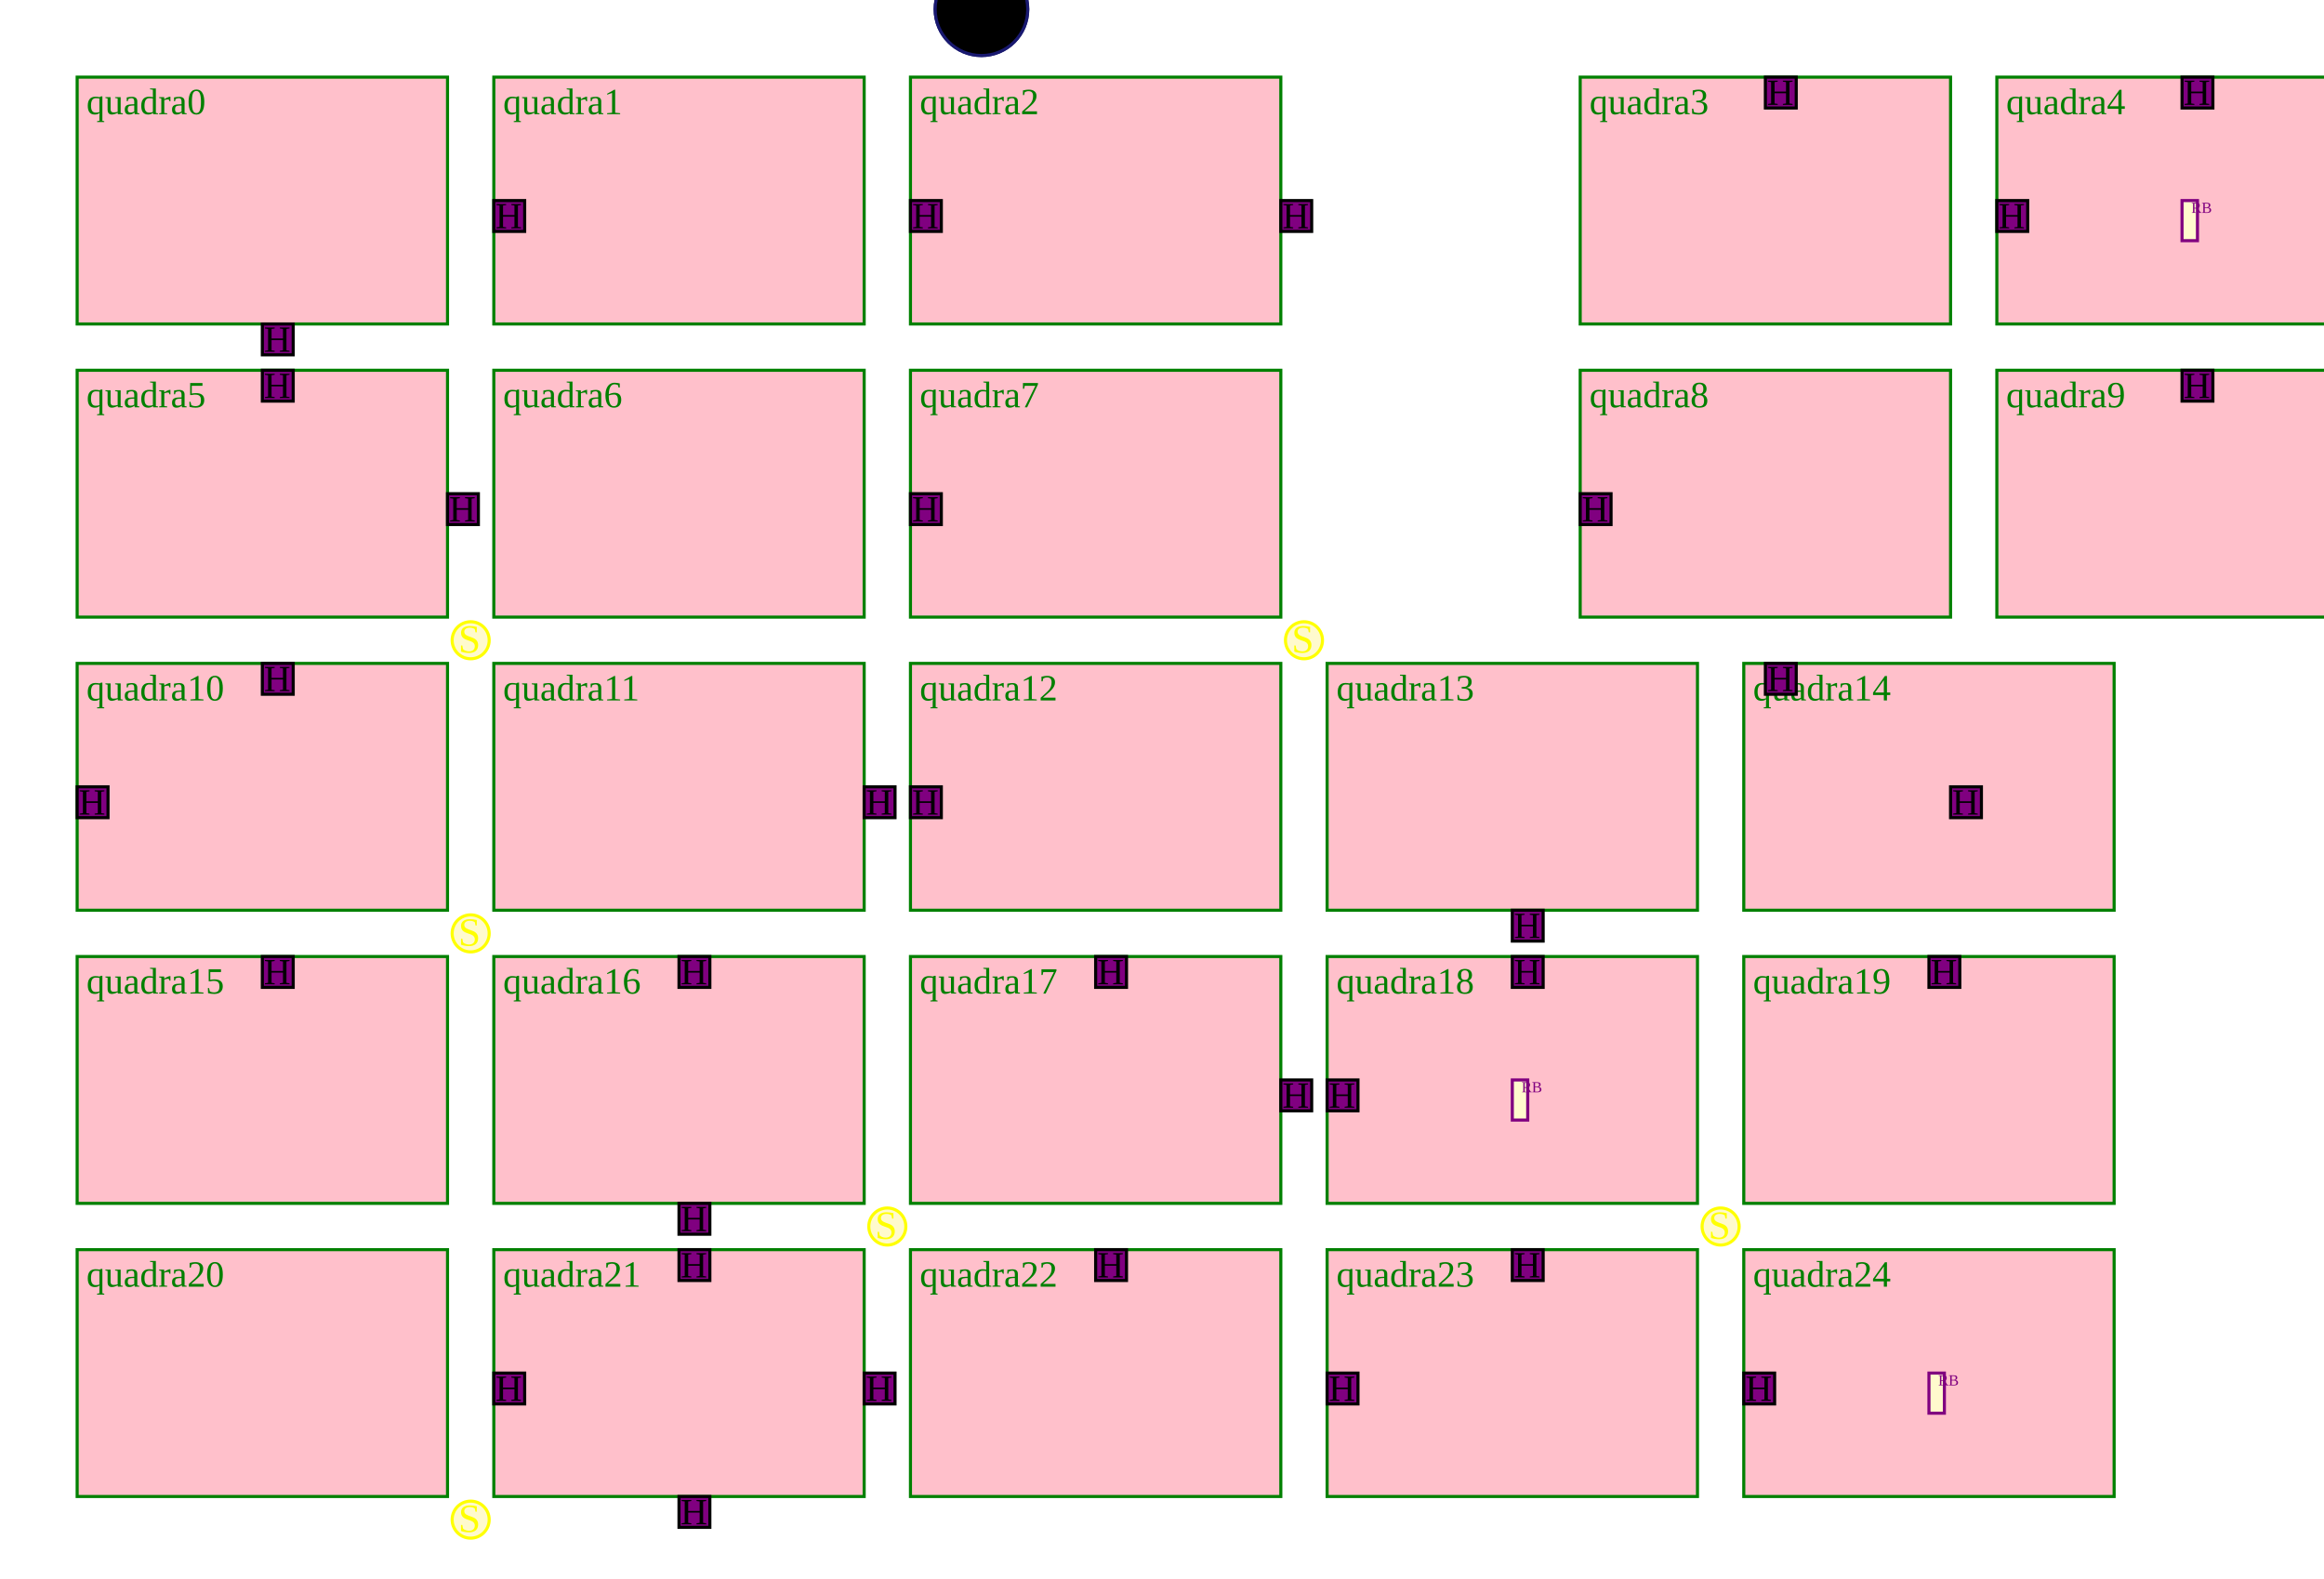
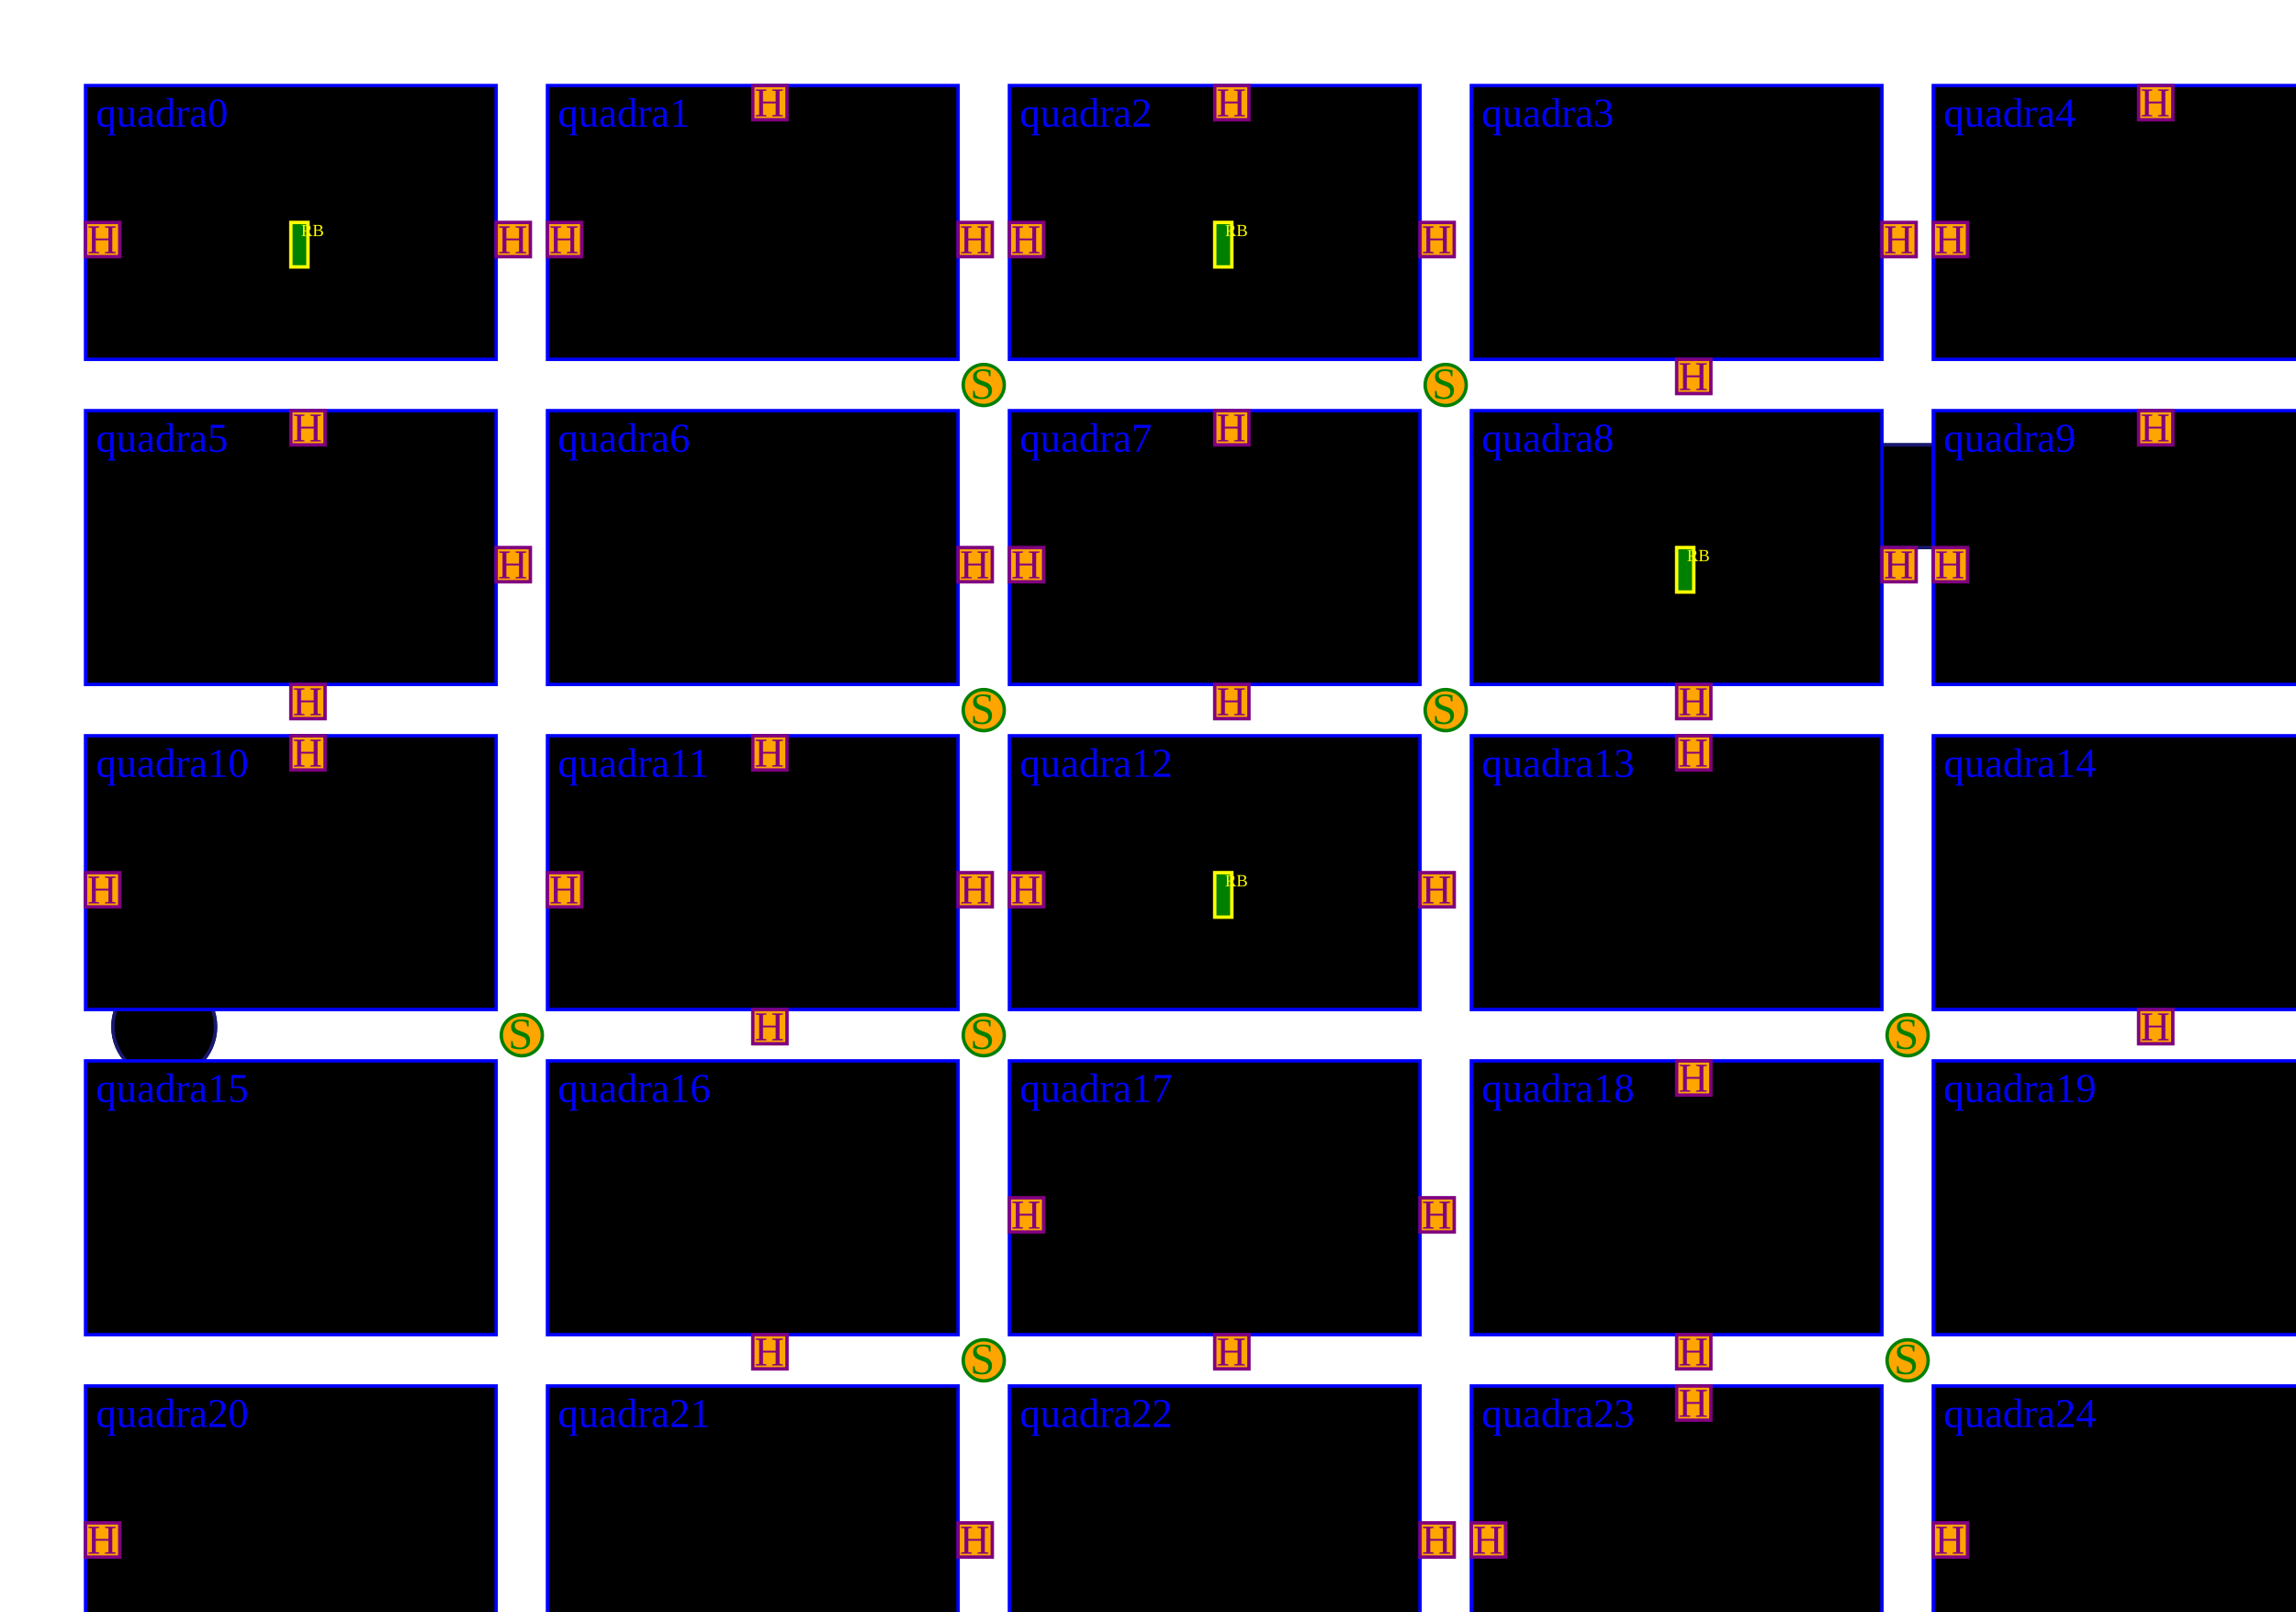
<svg>
-   <circle cx="318" cy="3" r="15" fill="black" stroke="midnightblue" stroke-width="1" />
-   <rect x="28" y="141" width="30" height="30" fill="black" stroke="midnightblue" stroke-width="1" />
-   <circle cx="318" cy="3" r="15" fill="black" stroke="midnightblue" stroke-width="1" />
-   <rect x="28" y="141" width="30" height="30" fill="black" stroke="midnightblue" stroke-width="1" />
-   <rect x="25" y="25" width="120" height="80" fill="pink" stroke="green" stroke-width="1" />
-   <text x="28" y="37" font-size="12" fill="green"> quadra0 </text>
-   <rect x="160" y="25" width="120" height="80" fill="pink" stroke="green" stroke-width="1" />
-   <text x="163" y="37" font-size="12" fill="green"> quadra1 </text>
-   <rect x="295" y="25" width="120" height="80" fill="pink" stroke="green" stroke-width="1" />
-   <text x="298" y="37" font-size="12" fill="green"> quadra2 </text>
-   <rect x="512" y="25" width="120" height="80" fill="pink" stroke="green" stroke-width="1" />
-   <text x="515" y="37" font-size="12" fill="green"> quadra3 </text>
-   <rect x="647" y="25" width="120" height="80" fill="pink" stroke="green" stroke-width="1" />
-   <text x="650" y="37" font-size="12" fill="green"> quadra4 </text>
-   <rect x="25" y="120" width="120" height="80" fill="pink" stroke="green" stroke-width="1" />
-   <text x="28" y="132" font-size="12" fill="green"> quadra5 </text>
-   <rect x="160" y="120" width="120" height="80" fill="pink" stroke="green" stroke-width="1" />
-   <text x="163" y="132" font-size="12" fill="green"> quadra6 </text>
-   <rect x="295" y="120" width="120" height="80" fill="pink" stroke="green" stroke-width="1" />
-   <text x="298" y="132" font-size="12" fill="green"> quadra7 </text>
-   <rect x="512" y="120" width="120" height="80" fill="pink" stroke="green" stroke-width="1" />
-   <text x="515" y="132" font-size="12" fill="green"> quadra8 </text>
-   <rect x="647" y="120" width="120" height="80" fill="pink" stroke="green" stroke-width="1" />
-   <text x="650" y="132" font-size="12" fill="green"> quadra9 </text>
-   <rect x="25" y="215" width="120" height="80" fill="pink" stroke="green" stroke-width="1" />
-   <text x="28" y="227" font-size="12" fill="green"> quadra10 </text>
-   <rect x="160" y="215" width="120" height="80" fill="pink" stroke="green" stroke-width="1" />
-   <text x="163" y="227" font-size="12" fill="green"> quadra11 </text>
-   <rect x="295" y="215" width="120" height="80" fill="pink" stroke="green" stroke-width="1" />
-   <text x="298" y="227" font-size="12" fill="green"> quadra12 </text>
-   <rect x="430" y="215" width="120" height="80" fill="pink" stroke="green" stroke-width="1" />
-   <text x="433" y="227" font-size="12" fill="green"> quadra13 </text>
-   <rect x="565" y="215" width="120" height="80" fill="pink" stroke="green" stroke-width="1" />
-   <text x="568" y="227" font-size="12" fill="green"> quadra14 </text>
-   <rect x="25" y="310" width="120" height="80" fill="pink" stroke="green" stroke-width="1" />
-   <text x="28" y="322" font-size="12" fill="green"> quadra15 </text>
-   <rect x="160" y="310" width="120" height="80" fill="pink" stroke="green" stroke-width="1" />
-   <text x="163" y="322" font-size="12" fill="green"> quadra16 </text>
-   <rect x="295" y="310" width="120" height="80" fill="pink" stroke="green" stroke-width="1" />
-   <text x="298" y="322" font-size="12" fill="green"> quadra17 </text>
-   <rect x="430" y="310" width="120" height="80" fill="pink" stroke="green" stroke-width="1" />
-   <text x="433" y="322" font-size="12" fill="green"> quadra18 </text>
-   <rect x="565" y="310" width="120" height="80" fill="pink" stroke="green" stroke-width="1" />
-   <text x="568" y="322" font-size="12" fill="green"> quadra19 </text>
-   <rect x="25" y="405" width="120" height="80" fill="pink" stroke="green" stroke-width="1" />
-   <text x="28" y="417" font-size="12" fill="green"> quadra20 </text>
-   <rect x="160" y="405" width="120" height="80" fill="pink" stroke="green" stroke-width="1" />
-   <text x="163" y="417" font-size="12" fill="green"> quadra21 </text>
-   <rect x="295" y="405" width="120" height="80" fill="pink" stroke="green" stroke-width="1" />
-   <text x="298" y="417" font-size="12" fill="green"> quadra22 </text>
-   <rect x="430" y="405" width="120" height="80" fill="pink" stroke="green" stroke-width="1" />
-   <text x="433" y="417" font-size="12" fill="green"> quadra23 </text>
-   <rect x="565" y="405" width="120" height="80" fill="pink" stroke="green" stroke-width="1" />
-   <text x="568" y="417" font-size="12" fill="green"> quadra24 </text>
-   <rect x="85" y="105" width="10" height="10" fill="purple" stroke="black" stroke-width="1" />
-   <text x="85.5" y="114" font-size="12" fill="black"> H </text>
-   <rect x="160" y="65" width="10" height="10" fill="purple" stroke="black" stroke-width="1" />
-   <text x="160.5" y="74" font-size="12" fill="black"> H </text>
-   <rect x="415" y="65" width="10" height="10" fill="purple" stroke="black" stroke-width="1" />
-   <text x="415.5" y="74" font-size="12" fill="black"> H </text>
-   <rect x="295" y="65" width="10" height="10" fill="purple" stroke="black" stroke-width="1" />
-   <text x="295.5" y="74" font-size="12" fill="black"> H </text>
-   <rect x="572" y="25" width="10" height="10" fill="purple" stroke="black" stroke-width="1" />
-   <text x="572.5" y="34" font-size="12" fill="black"> H </text>
-   <rect x="707" y="25" width="10" height="10" fill="purple" stroke="black" stroke-width="1" />
-   <text x="707.5" y="34" font-size="12" fill="black"> H </text>
-   <rect x="767" y="65" width="10" height="10" fill="purple" stroke="black" stroke-width="1" />
-   <text x="767.5" y="74" font-size="12" fill="black"> H </text>
-   <rect x="647" y="65" width="10" height="10" fill="purple" stroke="black" stroke-width="1" />
-   <text x="647.5" y="74" font-size="12" fill="black"> H </text>
-   <rect x="85" y="120" width="10" height="10" fill="purple" stroke="black" stroke-width="1" />
-   <text x="85.5" y="129" font-size="12" fill="black"> H </text>
-   <rect x="145" y="160" width="10" height="10" fill="purple" stroke="black" stroke-width="1" />
-   <text x="145.5" y="169" font-size="12" fill="black"> H </text>
-   <rect x="295" y="160" width="10" height="10" fill="purple" stroke="black" stroke-width="1" />
-   <text x="295.5" y="169" font-size="12" fill="black"> H </text>
-   <rect x="512" y="160" width="10" height="10" fill="purple" stroke="black" stroke-width="1" />
-   <text x="512.5" y="169" font-size="12" fill="black"> H </text>
-   <rect x="707" y="120" width="10" height="10" fill="purple" stroke="black" stroke-width="1" />
-   <text x="707.5" y="129" font-size="12" fill="black"> H </text>
-   <rect x="85" y="215" width="10" height="10" fill="purple" stroke="black" stroke-width="1" />
-   <text x="85.5" y="224" font-size="12" fill="black"> H </text>
-   <rect x="25" y="255" width="10" height="10" fill="purple" stroke="black" stroke-width="1" />
-   <text x="25.5" y="264" font-size="12" fill="black"> H </text>
-   <rect x="280" y="255" width="10" height="10" fill="purple" stroke="black" stroke-width="1" />
-   <text x="280.5" y="264" font-size="12" fill="black"> H </text>
-   <rect x="295" y="255" width="10" height="10" fill="purple" stroke="black" stroke-width="1" />
-   <text x="295.5" y="264" font-size="12" fill="black"> H </text>
-   <rect x="572" y="215" width="10" height="10" fill="purple" stroke="black" stroke-width="1" />
-   <text x="572.5" y="224" font-size="12" fill="black"> H </text>
-   <rect x="632" y="255" width="10" height="10" fill="purple" stroke="black" stroke-width="1" />
-   <text x="632.5" y="264" font-size="12" fill="black"> H </text>
-   <rect x="490" y="295" width="10" height="10" fill="purple" stroke="black" stroke-width="1" />
-   <text x="490.5" y="304" font-size="12" fill="black"> H </text>
-   <rect x="767" y="255" width="10" height="10" fill="purple" stroke="black" stroke-width="1" />
-   <text x="767.5" y="264" font-size="12" fill="black"> H </text>
-   <rect x="85" y="310" width="10" height="10" fill="purple" stroke="black" stroke-width="1" />
-   <text x="85.5" y="319" font-size="12" fill="black"> H </text>
-   <rect x="220" y="310" width="10" height="10" fill="purple" stroke="black" stroke-width="1" />
-   <text x="220.5" y="319" font-size="12" fill="black"> H </text>
-   <rect x="220" y="390" width="10" height="10" fill="purple" stroke="black" stroke-width="1" />
-   <text x="220.5" y="399" font-size="12" fill="black"> H </text>
-   <rect x="355" y="310" width="10" height="10" fill="purple" stroke="black" stroke-width="1" />
-   <text x="355.5" y="319" font-size="12" fill="black"> H </text>
-   <rect x="415" y="350" width="10" height="10" fill="purple" stroke="black" stroke-width="1" />
-   <text x="415.5" y="359" font-size="12" fill="black"> H </text>
-   <rect x="490" y="310" width="10" height="10" fill="purple" stroke="black" stroke-width="1" />
-   <text x="490.5" y="319" font-size="12" fill="black"> H </text>
-   <rect x="430" y="350" width="10" height="10" fill="purple" stroke="black" stroke-width="1" />
-   <text x="430.5" y="359" font-size="12" fill="black"> H </text>
-   <rect x="625" y="310" width="10" height="10" fill="purple" stroke="black" stroke-width="1" />
-   <text x="625.5" y="319" font-size="12" fill="black"> H </text>
-   <rect x="220" y="405" width="10" height="10" fill="purple" stroke="black" stroke-width="1" />
-   <text x="220.5" y="414" font-size="12" fill="black"> H </text>
-   <rect x="280" y="445" width="10" height="10" fill="purple" stroke="black" stroke-width="1" />
-   <text x="280.5" y="454" font-size="12" fill="black"> H </text>
-   <rect x="220" y="485" width="10" height="10" fill="purple" stroke="black" stroke-width="1" />
-   <text x="220.5" y="494" font-size="12" fill="black"> H </text>
-   <rect x="160" y="445" width="10" height="10" fill="purple" stroke="black" stroke-width="1" />
-   <text x="160.5" y="454" font-size="12" fill="black"> H </text>
-   <rect x="355" y="405" width="10" height="10" fill="purple" stroke="black" stroke-width="1" />
-   <text x="355.5" y="414" font-size="12" fill="black"> H </text>
-   <rect x="490" y="405" width="10" height="10" fill="purple" stroke="black" stroke-width="1" />
-   <text x="490.5" y="414" font-size="12" fill="black"> H </text>
-   <rect x="430" y="445" width="10" height="10" fill="purple" stroke="black" stroke-width="1" />
-   <text x="430.5" y="454" font-size="12" fill="black"> H </text>
-   <rect x="565" y="445" width="10" height="10" fill="purple" stroke="black" stroke-width="1" />
-   <text x="565.5" y="454" font-size="12" fill="black"> H </text>
-   <circle cx="152.5" cy="207.5" r="6" fill="lemonchiffon" stroke="yellow" stroke-width="1" />
-   <text x="148.5" y="211.5" font-size="13" fill="yellow"> S </text>
-   <circle cx="422.5" cy="207.5" r="6" fill="lemonchiffon" stroke="yellow" stroke-width="1" />
-   <text x="418.5" y="211.5" font-size="13" fill="yellow"> S </text>
-   <circle cx="152.5" cy="302.5" r="6" fill="lemonchiffon" stroke="yellow" stroke-width="1" />
-   <text x="148.5" y="306.5" font-size="13" fill="yellow"> S </text>
-   <circle cx="287.5" cy="397.5" r="6" fill="lemonchiffon" stroke="yellow" stroke-width="1" />
-   <text x="283.5" y="401.5" font-size="13" fill="yellow"> S </text>
-   <circle cx="557.5" cy="397.5" r="6" fill="lemonchiffon" stroke="yellow" stroke-width="1" />
-   <text x="553.5" y="401.5" font-size="13" fill="yellow"> S </text>
-   <circle cx="152.5" cy="492.5" r="6" fill="lemonchiffon" stroke="yellow" stroke-width="1" />
-   <text x="148.5" y="496.5" font-size="13" fill="yellow"> S </text>
-   <rect x="707" y="65" width="5" height="13" fill="lemonchiffon" stroke="purple" stroke-width="1" />
-   <text x="710" y="69" font-size="5" fill="purple"> RB </text>
-   <rect x="490" y="350" width="5" height="13" fill="lemonchiffon" stroke="purple" stroke-width="1" />
-   <text x="493" y="354" font-size="5" fill="purple"> RB </text>
-   <rect x="625" y="445" width="5" height="13" fill="lemonchiffon" stroke="purple" stroke-width="1" />
-   <text x="628" y="449" font-size="5" fill="purple"> RB </text>
+   <circle cx="48" cy="300" r="15" fill="black" stroke="midnightblue" stroke-width="1" />
+   <rect x="544" y="130" width="30" height="30" fill="black" stroke="midnightblue" stroke-width="1" />
+   <circle cx="48" cy="300" r="15" fill="black" stroke="midnightblue" stroke-width="1" />
+   <rect x="544" y="130" width="30" height="30" fill="black" stroke="midnightblue" stroke-width="1" />
+   <rect x="25" y="25" width="120" height="80" fill="black" stroke="blue" stroke-width="1" />
+   <text x="28" y="37" font-size="12" fill="blue"> quadra0 </text>
+   <rect x="160" y="25" width="120" height="80" fill="black" stroke="blue" stroke-width="1" />
+   <text x="163" y="37" font-size="12" fill="blue"> quadra1 </text>
+   <rect x="295" y="25" width="120" height="80" fill="black" stroke="blue" stroke-width="1" />
+   <text x="298" y="37" font-size="12" fill="blue"> quadra2 </text>
+   <rect x="430" y="25" width="120" height="80" fill="black" stroke="blue" stroke-width="1" />
+   <text x="433" y="37" font-size="12" fill="blue"> quadra3 </text>
+   <rect x="565" y="25" width="120" height="80" fill="black" stroke="blue" stroke-width="1" />
+   <text x="568" y="37" font-size="12" fill="blue"> quadra4 </text>
+   <rect x="25" y="120" width="120" height="80" fill="black" stroke="blue" stroke-width="1" />
+   <text x="28" y="132" font-size="12" fill="blue"> quadra5 </text>
+   <rect x="160" y="120" width="120" height="80" fill="black" stroke="blue" stroke-width="1" />
+   <text x="163" y="132" font-size="12" fill="blue"> quadra6 </text>
+   <rect x="295" y="120" width="120" height="80" fill="black" stroke="blue" stroke-width="1" />
+   <text x="298" y="132" font-size="12" fill="blue"> quadra7 </text>
+   <rect x="430" y="120" width="120" height="80" fill="black" stroke="blue" stroke-width="1" />
+   <text x="433" y="132" font-size="12" fill="blue"> quadra8 </text>
+   <rect x="565" y="120" width="120" height="80" fill="black" stroke="blue" stroke-width="1" />
+   <text x="568" y="132" font-size="12" fill="blue"> quadra9 </text>
+   <rect x="25" y="215" width="120" height="80" fill="black" stroke="blue" stroke-width="1" />
+   <text x="28" y="227" font-size="12" fill="blue"> quadra10 </text>
+   <rect x="160" y="215" width="120" height="80" fill="black" stroke="blue" stroke-width="1" />
+   <text x="163" y="227" font-size="12" fill="blue"> quadra11 </text>
+   <rect x="295" y="215" width="120" height="80" fill="black" stroke="blue" stroke-width="1" />
+   <text x="298" y="227" font-size="12" fill="blue"> quadra12 </text>
+   <rect x="430" y="215" width="120" height="80" fill="black" stroke="blue" stroke-width="1" />
+   <text x="433" y="227" font-size="12" fill="blue"> quadra13 </text>
+   <rect x="565" y="215" width="120" height="80" fill="black" stroke="blue" stroke-width="1" />
+   <text x="568" y="227" font-size="12" fill="blue"> quadra14 </text>
+   <rect x="25" y="310" width="120" height="80" fill="black" stroke="blue" stroke-width="1" />
+   <text x="28" y="322" font-size="12" fill="blue"> quadra15 </text>
+   <rect x="160" y="310" width="120" height="80" fill="black" stroke="blue" stroke-width="1" />
+   <text x="163" y="322" font-size="12" fill="blue"> quadra16 </text>
+   <rect x="295" y="310" width="120" height="80" fill="black" stroke="blue" stroke-width="1" />
+   <text x="298" y="322" font-size="12" fill="blue"> quadra17 </text>
+   <rect x="430" y="310" width="120" height="80" fill="black" stroke="blue" stroke-width="1" />
+   <text x="433" y="322" font-size="12" fill="blue"> quadra18 </text>
+   <rect x="565" y="310" width="120" height="80" fill="black" stroke="blue" stroke-width="1" />
+   <text x="568" y="322" font-size="12" fill="blue"> quadra19 </text>
+   <rect x="25" y="405" width="120" height="80" fill="black" stroke="blue" stroke-width="1" />
+   <text x="28" y="417" font-size="12" fill="blue"> quadra20 </text>
+   <rect x="160" y="405" width="120" height="80" fill="black" stroke="blue" stroke-width="1" />
+   <text x="163" y="417" font-size="12" fill="blue"> quadra21 </text>
+   <rect x="295" y="405" width="120" height="80" fill="black" stroke="blue" stroke-width="1" />
+   <text x="298" y="417" font-size="12" fill="blue"> quadra22 </text>
+   <rect x="430" y="405" width="120" height="80" fill="black" stroke="blue" stroke-width="1" />
+   <text x="433" y="417" font-size="12" fill="blue"> quadra23 </text>
+   <rect x="565" y="405" width="120" height="80" fill="black" stroke="blue" stroke-width="1" />
+   <text x="568" y="417" font-size="12" fill="blue"> quadra24 </text>
+   <rect x="145" y="65" width="10" height="10" fill="orange" stroke="purple" stroke-width="1" />
+   <text x="145.5" y="74" font-size="12" fill="purple"> H </text>
+   <rect x="25" y="65" width="10" height="10" fill="orange" stroke="purple" stroke-width="1" />
+   <text x="25.5" y="74" font-size="12" fill="purple"> H </text>
+   <rect x="220" y="25" width="10" height="10" fill="orange" stroke="purple" stroke-width="1" />
+   <text x="220.5" y="34" font-size="12" fill="purple"> H </text>
+   <rect x="280" y="65" width="10" height="10" fill="orange" stroke="purple" stroke-width="1" />
+   <text x="280.5" y="74" font-size="12" fill="purple"> H </text>
+   <rect x="160" y="65" width="10" height="10" fill="orange" stroke="purple" stroke-width="1" />
+   <text x="160.5" y="74" font-size="12" fill="purple"> H </text>
+   <rect x="355" y="25" width="10" height="10" fill="orange" stroke="purple" stroke-width="1" />
+   <text x="355.5" y="34" font-size="12" fill="purple"> H </text>
+   <rect x="415" y="65" width="10" height="10" fill="orange" stroke="purple" stroke-width="1" />
+   <text x="415.5" y="74" font-size="12" fill="purple"> H </text>
+   <rect x="295" y="65" width="10" height="10" fill="orange" stroke="purple" stroke-width="1" />
+   <text x="295.5" y="74" font-size="12" fill="purple"> H </text>
+   <rect x="550" y="65" width="10" height="10" fill="orange" stroke="purple" stroke-width="1" />
+   <text x="550.5" y="74" font-size="12" fill="purple"> H </text>
+   <rect x="490" y="105" width="10" height="10" fill="orange" stroke="purple" stroke-width="1" />
+   <text x="490.5" y="114" font-size="12" fill="purple"> H </text>
+   <rect x="625" y="25" width="10" height="10" fill="orange" stroke="purple" stroke-width="1" />
+   <text x="625.5" y="34" font-size="12" fill="purple"> H </text>
+   <rect x="685" y="65" width="10" height="10" fill="orange" stroke="purple" stroke-width="1" />
+   <text x="685.5" y="74" font-size="12" fill="purple"> H </text>
+   <rect x="565" y="65" width="10" height="10" fill="orange" stroke="purple" stroke-width="1" />
+   <text x="565.5" y="74" font-size="12" fill="purple"> H </text>
+   <rect x="85" y="120" width="10" height="10" fill="orange" stroke="purple" stroke-width="1" />
+   <text x="85.5" y="129" font-size="12" fill="purple"> H </text>
+   <rect x="145" y="160" width="10" height="10" fill="orange" stroke="purple" stroke-width="1" />
+   <text x="145.5" y="169" font-size="12" fill="purple"> H </text>
+   <rect x="85" y="200" width="10" height="10" fill="orange" stroke="purple" stroke-width="1" />
+   <text x="85.5" y="209" font-size="12" fill="purple"> H </text>
+   <rect x="280" y="160" width="10" height="10" fill="orange" stroke="purple" stroke-width="1" />
+   <text x="280.5" y="169" font-size="12" fill="purple"> H </text>
+   <rect x="355" y="120" width="10" height="10" fill="orange" stroke="purple" stroke-width="1" />
+   <text x="355.5" y="129" font-size="12" fill="purple"> H </text>
+   <rect x="355" y="200" width="10" height="10" fill="orange" stroke="purple" stroke-width="1" />
+   <text x="355.5" y="209" font-size="12" fill="purple"> H </text>
+   <rect x="295" y="160" width="10" height="10" fill="orange" stroke="purple" stroke-width="1" />
+   <text x="295.5" y="169" font-size="12" fill="purple"> H </text>
+   <rect x="550" y="160" width="10" height="10" fill="orange" stroke="purple" stroke-width="1" />
+   <text x="550.5" y="169" font-size="12" fill="purple"> H </text>
+   <rect x="490" y="200" width="10" height="10" fill="orange" stroke="purple" stroke-width="1" />
+   <text x="490.5" y="209" font-size="12" fill="purple"> H </text>
+   <rect x="625" y="120" width="10" height="10" fill="orange" stroke="purple" stroke-width="1" />
+   <text x="625.5" y="129" font-size="12" fill="purple"> H </text>
+   <rect x="565" y="160" width="10" height="10" fill="orange" stroke="purple" stroke-width="1" />
+   <text x="565.5" y="169" font-size="12" fill="purple"> H </text>
+   <rect x="85" y="215" width="10" height="10" fill="orange" stroke="purple" stroke-width="1" />
+   <text x="85.5" y="224" font-size="12" fill="purple"> H </text>
+   <rect x="25" y="255" width="10" height="10" fill="orange" stroke="purple" stroke-width="1" />
+   <text x="25.5" y="264" font-size="12" fill="purple"> H </text>
+   <rect x="220" y="215" width="10" height="10" fill="orange" stroke="purple" stroke-width="1" />
+   <text x="220.5" y="224" font-size="12" fill="purple"> H </text>
+   <rect x="280" y="255" width="10" height="10" fill="orange" stroke="purple" stroke-width="1" />
+   <text x="280.5" y="264" font-size="12" fill="purple"> H </text>
+   <rect x="220" y="295" width="10" height="10" fill="orange" stroke="purple" stroke-width="1" />
+   <text x="220.5" y="304" font-size="12" fill="purple"> H </text>
+   <rect x="160" y="255" width="10" height="10" fill="orange" stroke="purple" stroke-width="1" />
+   <text x="160.5" y="264" font-size="12" fill="purple"> H </text>
+   <rect x="415" y="255" width="10" height="10" fill="orange" stroke="purple" stroke-width="1" />
+   <text x="415.5" y="264" font-size="12" fill="purple"> H </text>
+   <rect x="295" y="255" width="10" height="10" fill="orange" stroke="purple" stroke-width="1" />
+   <text x="295.5" y="264" font-size="12" fill="purple"> H </text>
+   <rect x="490" y="215" width="10" height="10" fill="orange" stroke="purple" stroke-width="1" />
+   <text x="490.5" y="224" font-size="12" fill="purple"> H </text>
+   <rect x="625" y="295" width="10" height="10" fill="orange" stroke="purple" stroke-width="1" />
+   <text x="625.5" y="304" font-size="12" fill="purple"> H </text>
+   <rect x="220" y="390" width="10" height="10" fill="orange" stroke="purple" stroke-width="1" />
+   <text x="220.5" y="399" font-size="12" fill="purple"> H </text>
+   <rect x="415" y="350" width="10" height="10" fill="orange" stroke="purple" stroke-width="1" />
+   <text x="415.5" y="359" font-size="12" fill="purple"> H </text>
+   <rect x="355" y="390" width="10" height="10" fill="orange" stroke="purple" stroke-width="1" />
+   <text x="355.5" y="399" font-size="12" fill="purple"> H </text>
+   <rect x="295" y="350" width="10" height="10" fill="orange" stroke="purple" stroke-width="1" />
+   <text x="295.5" y="359" font-size="12" fill="purple"> H </text>
+   <rect x="490" y="310" width="10" height="10" fill="orange" stroke="purple" stroke-width="1" />
+   <text x="490.5" y="319" font-size="12" fill="purple"> H </text>
+   <rect x="490" y="390" width="10" height="10" fill="orange" stroke="purple" stroke-width="1" />
+   <text x="490.5" y="399" font-size="12" fill="purple"> H </text>
+   <rect x="685" y="350" width="10" height="10" fill="orange" stroke="purple" stroke-width="1" />
+   <text x="685.5" y="359" font-size="12" fill="purple"> H </text>
+   <rect x="85" y="485" width="10" height="10" fill="orange" stroke="purple" stroke-width="1" />
+   <text x="85.5" y="494" font-size="12" fill="purple"> H </text>
+   <rect x="25" y="445" width="10" height="10" fill="orange" stroke="purple" stroke-width="1" />
+   <text x="25.5" y="454" font-size="12" fill="purple"> H </text>
+   <rect x="280" y="445" width="10" height="10" fill="orange" stroke="purple" stroke-width="1" />
+   <text x="280.5" y="454" font-size="12" fill="purple"> H </text>
+   <rect x="415" y="445" width="10" height="10" fill="orange" stroke="purple" stroke-width="1" />
+   <text x="415.5" y="454" font-size="12" fill="purple"> H </text>
+   <rect x="490" y="405" width="10" height="10" fill="orange" stroke="purple" stroke-width="1" />
+   <text x="490.5" y="414" font-size="12" fill="purple"> H </text>
+   <rect x="490" y="485" width="10" height="10" fill="orange" stroke="purple" stroke-width="1" />
+   <text x="490.5" y="494" font-size="12" fill="purple"> H </text>
+   <rect x="430" y="445" width="10" height="10" fill="orange" stroke="purple" stroke-width="1" />
+   <text x="430.5" y="454" font-size="12" fill="purple"> H </text>
+   <rect x="565" y="445" width="10" height="10" fill="orange" stroke="purple" stroke-width="1" />
+   <text x="565.5" y="454" font-size="12" fill="purple"> H </text>
+   <circle cx="287.5" cy="112.5" r="6" fill="orange" stroke="green" stroke-width="1" />
+   <text x="283.5" y="116.5" font-size="13" fill="green"> S </text>
+   <circle cx="422.5" cy="112.5" r="6" fill="orange" stroke="green" stroke-width="1" />
+   <text x="418.5" y="116.5" font-size="13" fill="green"> S </text>
+   <circle cx="287.5" cy="207.5" r="6" fill="orange" stroke="green" stroke-width="1" />
+   <text x="283.5" y="211.5" font-size="13" fill="green"> S </text>
+   <circle cx="422.5" cy="207.5" r="6" fill="orange" stroke="green" stroke-width="1" />
+   <text x="418.5" y="211.5" font-size="13" fill="green"> S </text>
+   <circle cx="152.5" cy="302.5" r="6" fill="orange" stroke="green" stroke-width="1" />
+   <text x="148.5" y="306.5" font-size="13" fill="green"> S </text>
+   <circle cx="287.5" cy="302.5" r="6" fill="orange" stroke="green" stroke-width="1" />
+   <text x="283.5" y="306.5" font-size="13" fill="green"> S </text>
+   <circle cx="557.5" cy="302.5" r="6" fill="orange" stroke="green" stroke-width="1" />
+   <text x="553.5" y="306.5" font-size="13" fill="green"> S </text>
+   <circle cx="287.5" cy="397.5" r="6" fill="orange" stroke="green" stroke-width="1" />
+   <text x="283.5" y="401.5" font-size="13" fill="green"> S </text>
+   <circle cx="557.5" cy="397.5" r="6" fill="orange" stroke="green" stroke-width="1" />
+   <text x="553.5" y="401.5" font-size="13" fill="green"> S </text>
+   <rect x="85" y="65" width="5" height="13" fill="green" stroke="yellow" stroke-width="1" />
+   <text x="88" y="69" font-size="5" fill="yellow"> RB </text>
+   <rect x="355" y="65" width="5" height="13" fill="green" stroke="yellow" stroke-width="1" />
+   <text x="358" y="69" font-size="5" fill="yellow"> RB </text>
+   <rect x="490" y="160" width="5" height="13" fill="green" stroke="yellow" stroke-width="1" />
+   <text x="493" y="164" font-size="5" fill="yellow"> RB </text>
+   <rect x="355" y="255" width="5" height="13" fill="green" stroke="yellow" stroke-width="1" />
+   <text x="358" y="259" font-size="5" fill="yellow"> RB </text>
</svg>
